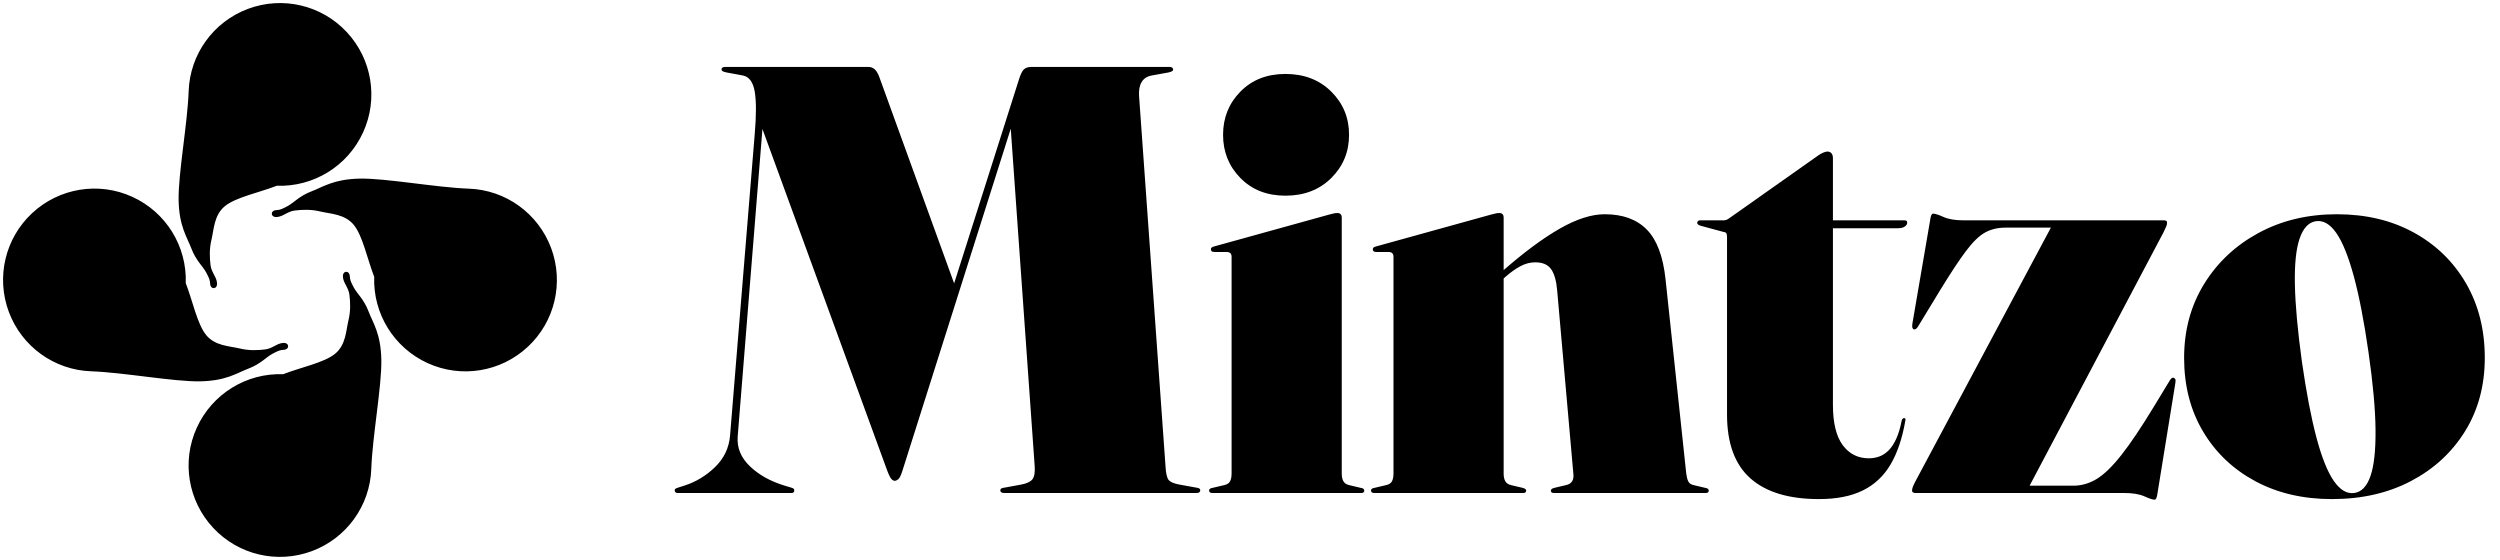
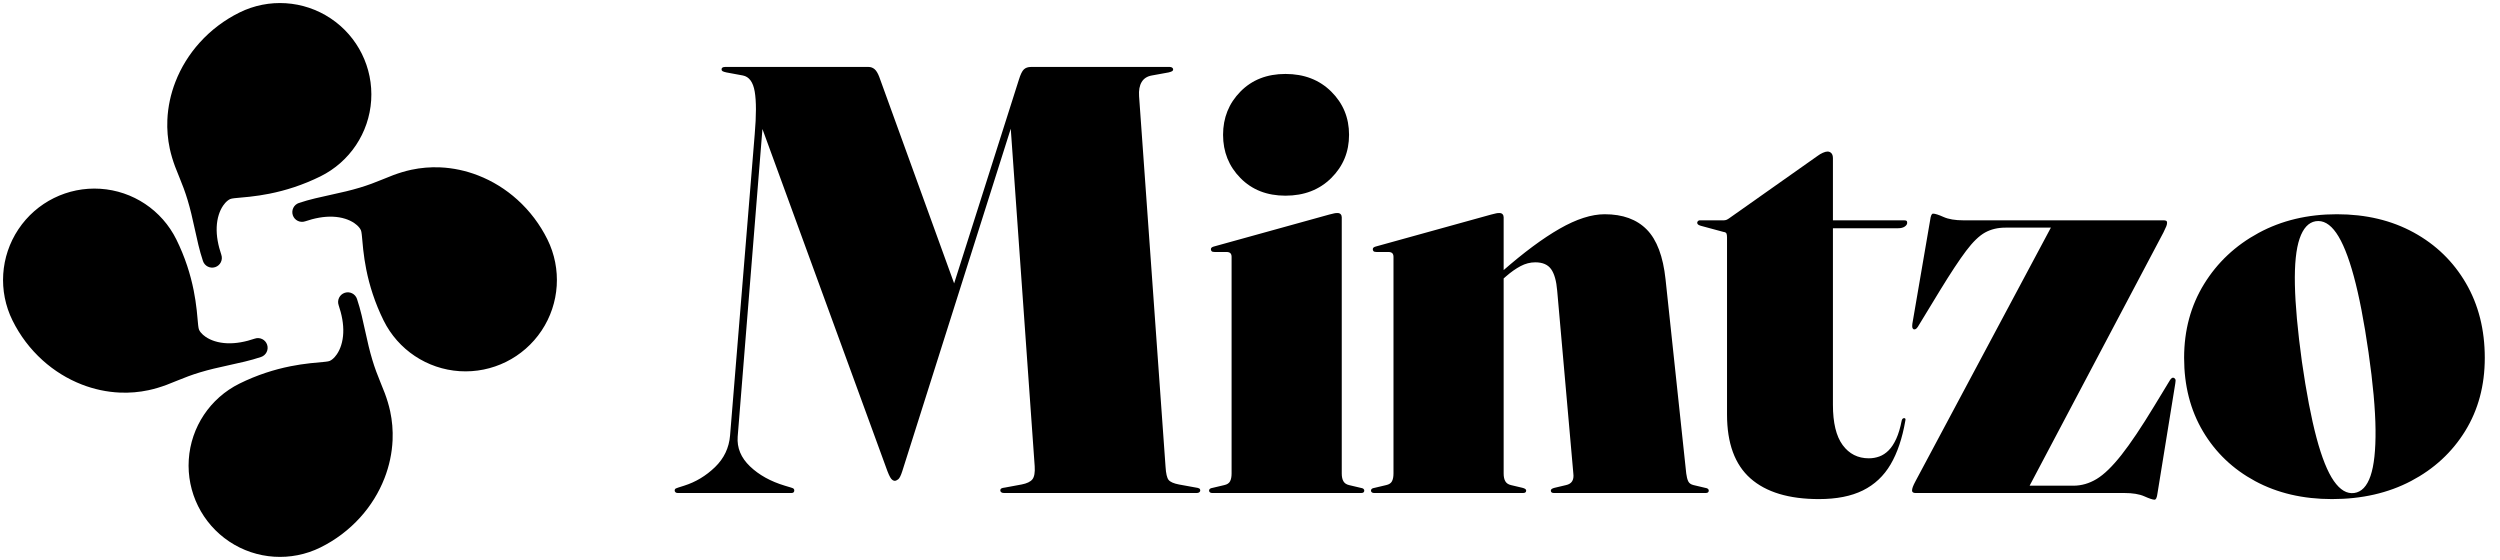
<svg xmlns="http://www.w3.org/2000/svg" viewBox="-10 -1620 8215 1840" role="img" aria-label="Mintzo">
-   <path class="mark" fill="currentColor" transform="translate(-227.5 -1837.5) scale(2.275)" d="M 495.4 363.9 C 548.7 365.8 598 335.3 620.1 286.7 C 642.3 238.2 632.9 181 596.5 142 C 560.1 102.9 503.8 89.7 453.8 108.4 C 403.8 127.1 369.9 174 368.1 227.4 C 366.4 274.7 352.9 346.7 353.6 384.6 C 354.3 422.5 365.5 437.4 372.1 454.7 C 378.7 472.1 388.7 480.3 393.2 488.8 C 397.7 497.2 398.9 500 399.1 505.3 C 399.6 514.3 409.6 513.8 409.1 504.8 C 408.6 495.5 401 489.3 399.7 478.7 C 398.4 468.1 397.7 455.4 401.2 441.2 C 404.6 427 404.7 406.3 420.4 393.4 C 436.1 380.5 470.4 373.7 495.4 363.9 Z M 636.1 495.4 C 634.2 548.7 664.7 598 713.3 620.1 C 761.8 642.3 819 632.9 858 596.5 C 897.1 560.1 910.3 503.8 891.6 453.8 C 872.9 403.8 826 369.9 772.6 368.1 C 725.3 366.4 653.3 352.9 615.4 353.6 C 577.5 354.3 562.6 365.5 545.3 372.1 C 527.9 378.7 519.7 388.7 511.2 393.2 C 502.8 397.7 500 398.9 494.7 399.1 C 485.7 399.6 486.2 409.6 495.2 409.1 C 504.5 408.6 510.7 401 521.3 399.7 C 531.9 398.4 544.6 397.7 558.8 401.2 C 573 404.6 593.7 404.7 606.6 420.4 C 619.5 436.1 626.3 470.4 636.1 495.4 Z M 504.6 636.1 C 451.3 634.2 402 664.7 379.9 713.3 C 357.7 761.8 367.1 819 403.5 858 C 439.9 897.1 496.2 910.3 546.2 891.6 C 596.2 872.9 630.1 826 631.9 772.6 C 633.6 725.3 647.1 653.3 646.4 615.4 C 645.7 577.5 634.5 562.6 627.9 545.3 C 621.3 527.9 611.3 519.7 606.8 511.2 C 602.3 502.8 601.1 500 600.9 494.7 C 600.4 485.7 590.4 486.2 590.9 495.2 C 591.4 504.5 599 510.7 600.3 521.3 C 601.6 531.9 602.3 544.6 598.8 558.8 C 595.4 573 595.3 593.7 579.6 606.6 C 563.9 619.5 529.6 626.3 504.6 636.1 Z M 363.9 504.6 C 365.8 451.3 335.3 402 286.7 379.9 C 238.2 357.7 181 367.1 142 403.5 C 102.9 439.9 89.7 496.2 108.4 546.2 C 127.1 596.2 174 630.1 227.4 631.9 C 274.7 633.6 346.7 647.1 384.6 646.4 C 422.5 645.7 437.4 634.5 454.7 627.9 C 472.1 621.3 480.3 611.3 488.8 606.8 C 497.2 602.3 500 601.1 505.3 600.9 C 514.3 600.4 513.8 590.4 504.8 590.9 C 495.5 591.4 489.3 599 478.7 600.3 C 468.1 601.6 455.4 602.3 441.2 598.8 C 427 595.4 406.3 595.3 393.4 579.6 C 380.5 563.9 373.7 529.6 363.9 504.6 Z" />
+   <path class="mark" fill="currentColor" transform="translate(-227.5 -1837.5) scale(2.275)" d="M 441.49 113.68 C 419.75 124.43 400.21 139.17 383.98 157.19 C 368.99 173.82 357.06 192.99 348.97 213.86 C 342.16 231.4 338.16 249.91 337.34 268.7 C 336.73 282.65 337.9 296.62 340.82 310.27 C 342.72 319.09 345.36 327.74 348.5 336.2 C 350.58 341.78 352.86 347.29 355.12 352.8 C 357.13 357.73 359.12 362.68 360.95 367.68 C 363.01 373.28 364.9 378.94 366.62 384.66 C 368.59 391.18 370.33 397.77 371.95 404.39 C 373.71 411.62 375.31 418.9 376.9 426.17 C 378.57 433.83 380.23 441.5 382.09 449.12 C 384.02 457.04 386.17 464.92 388.77 472.64 A 14 14 0 0 0 406.51 481.44 A 14 14 0 0 0 415.31 463.7 C 413.06 457.03 411.2 450.24 410 443.3 C 408.86 436.75 408.32 430.09 408.61 423.45 C 408.87 417.44 409.81 411.47 411.62 405.74 C 413.1 401.09 415.13 396.63 417.88 392.6 C 419.71 389.94 421.82 387.47 424.35 385.46 C 425.53 384.53 426.78 383.68 428.17 383.1 C 428.94 382.78 429.75 382.58 430.57 382.42 C 433.02 381.95 435.51 381.74 437.99 381.51 C 444 380.94 450.02 380.45 456.02 379.79 C 465.63 378.73 475.2 377.3 484.68 375.41 C 496.79 373 508.74 369.85 520.45 365.96 C 533.49 361.64 546.2 356.41 558.51 350.32 A 132 132 0 0 0 631.73 240.49 A 132 132 0 0 0 573.21 122.17 A 132 132 0 0 0 441.49 113.68 Z M 886.32 441.49 C 875.57 419.75 860.83 400.21 842.81 383.98 C 826.18 368.99 807.01 357.06 786.14 348.97 C 768.6 342.16 750.09 338.16 731.3 337.34 C 717.35 336.73 703.38 337.9 689.73 340.82 C 680.91 342.72 672.26 345.36 663.8 348.5 C 658.22 350.58 652.71 352.86 647.2 355.12 C 642.27 357.13 637.32 359.12 632.32 360.95 C 626.72 363.01 621.06 364.9 615.34 366.62 C 608.82 368.59 602.23 370.33 595.61 371.95 C 588.38 373.71 581.1 375.31 573.83 376.9 C 566.17 378.57 558.5 380.23 550.88 382.09 C 542.96 384.02 535.08 386.17 527.36 388.77 A 14 14 0 0 0 518.56 406.51 A 14 14 0 0 0 536.3 415.31 C 542.97 413.06 549.76 411.2 556.7 410 C 563.25 408.86 569.91 408.32 576.55 408.61 C 582.56 408.87 588.53 409.81 594.26 411.62 C 598.91 413.1 603.37 415.13 607.4 417.88 C 610.06 419.71 612.53 421.82 614.54 424.35 C 615.47 425.53 616.32 426.78 616.9 428.17 C 617.22 428.94 617.42 429.75 617.58 430.57 C 618.05 433.02 618.26 435.51 618.49 437.99 C 619.06 444 619.55 450.02 620.21 456.02 C 621.27 465.63 622.7 475.2 624.59 484.68 C 627 496.79 630.15 508.74 634.04 520.45 C 638.36 533.49 643.59 546.2 649.68 558.51 A 132 132 0 0 0 759.51 631.73 A 132 132 0 0 0 877.83 573.21 A 132 132 0 0 0 886.32 441.49 Z M 558.51 886.32 C 580.25 875.57 599.79 860.83 616.02 842.81 C 631.01 826.18 642.94 807.01 651.03 786.14 C 657.84 768.6 661.84 750.09 662.66 731.3 C 663.27 717.35 662.1 703.38 659.18 689.73 C 657.28 680.91 654.64 672.26 651.5 663.8 C 649.42 658.22 647.14 652.71 644.88 647.2 C 642.87 642.27 640.88 637.32 639.05 632.32 C 636.99 626.72 635.1 621.06 633.38 615.34 C 631.41 608.82 629.67 602.23 628.05 595.61 C 626.29 588.38 624.69 581.1 623.1 573.83 C 621.43 566.17 619.77 558.5 617.91 550.88 C 615.98 542.96 613.83 535.08 611.23 527.36 A 14 14 0 0 0 593.49 518.56 A 14 14 0 0 0 584.69 536.3 C 586.94 542.97 588.8 549.76 590 556.7 C 591.14 563.25 591.68 569.91 591.39 576.55 C 591.13 582.56 590.19 588.53 588.38 594.26 C 586.9 598.91 584.87 603.37 582.12 607.4 C 580.29 610.06 578.18 612.53 575.65 614.54 C 574.47 615.47 573.22 616.32 571.83 616.9 C 571.06 617.22 570.25 617.42 569.43 617.58 C 566.98 618.05 564.49 618.26 562.01 618.49 C 556 619.06 549.98 619.55 543.98 620.21 C 534.37 621.27 524.8 622.7 515.32 624.59 C 503.21 627 491.26 630.15 479.55 634.04 C 466.51 638.36 453.8 643.59 441.49 649.68 A 132 132 0 0 0 368.27 759.51 A 132 132 0 0 0 426.79 877.83 A 132 132 0 0 0 558.51 886.32 Z M 113.68 558.51 C 124.43 580.25 139.17 599.79 157.19 616.02 C 173.82 631.01 192.99 642.94 213.86 651.03 C 231.4 657.84 249.91 661.84 268.7 662.66 C 282.65 663.27 296.62 662.1 310.27 659.18 C 319.09 657.28 327.74 654.64 336.2 651.5 C 341.78 649.42 347.29 647.14 352.8 644.88 C 357.73 642.87 362.68 640.88 367.68 639.05 C 373.28 636.99 378.94 635.1 384.66 633.38 C 391.18 631.41 397.77 629.67 404.39 628.05 C 411.62 626.29 418.9 624.69 426.17 623.1 C 433.83 621.43 441.5 619.77 449.12 617.91 C 457.04 615.98 464.92 613.83 472.64 611.23 A 14 14 0 0 0 481.44 593.49 A 14 14 0 0 0 463.7 584.69 C 457.03 586.94 450.24 588.8 443.3 590 C 436.75 591.14 430.09 591.68 423.45 591.39 C 417.44 591.13 411.47 590.19 405.74 588.38 C 401.09 586.9 396.63 584.87 392.6 582.12 C 389.94 580.29 387.47 578.18 385.46 575.65 C 384.53 574.47 383.68 573.22 383.1 571.83 C 382.78 571.06 382.58 570.25 382.42 569.43 C 381.95 566.98 381.74 564.49 381.51 562.01 C 380.94 556 380.45 549.98 379.79 543.98 C 378.73 534.37 377.3 524.8 375.41 515.32 C 373 503.21 369.85 491.26 365.96 479.55 C 361.64 466.51 356.41 453.8 350.32 441.49 A 132 132 0 0 0 240.49 368.27 A 132 132 0 0 0 122.17 426.79 A 132 132 0 0 0 113.68 558.51 Z" />
  <path fill="currentColor" transform="translate(2240 0)" d="M891.0 -673 865.0 -625 1098.0 -1358Q1106.0 -1384 1114.5 -1392.0Q1123.0 -1400 1138.0 -1400H1594.0Q1599.0 -1400 1602.0 -1397.5Q1605.0 -1395 1605.0 -1392Q1605.0 -1388 1601.5 -1386.0Q1598.0 -1384 1590.0 -1382L1535.0 -1372Q1512.0 -1368 1501.5 -1350.5Q1491.0 -1333 1493.0 -1304L1580.0 -86Q1582.0 -53 1590.0 -43.0Q1598.0 -33 1624.0 -28L1679.0 -18Q1687.0 -17 1690.5 -15.0Q1694.0 -13 1694.0 -8Q1694.0 -5 1691.0 -2.5Q1688.0 0 1683.0 0H1049.0Q1043.0 0 1040.0 -2.5Q1037.0 -5 1037.0 -8Q1037.0 -13 1040.5 -15.0Q1044.0 -17 1053.0 -18L1107.0 -28Q1133.0 -33 1142.5 -45.0Q1152.0 -57 1150.0 -88L1069.0 -1230L1090.0 -1256L715.0 -72Q708.0 -50 701.5 -45.0Q695.0 -40 690.0 -40Q687.0 -40 683.0 -42.5Q679.0 -45 675.0 -52.0Q671.0 -59 666.0 -72L243.0 -1230L261.0 -1266L174.0 -185Q170.0 -130 214.5 -87.5Q259.0 -45 329.0 -24L349.0 -18Q356.0 -16 358.0 -14.0Q360.0 -12 360.0 -8Q360.0 -5 358.0 -2.5Q356.0 0 351.0 0H-23.0Q-28.0 0 -30.5 -2.5Q-33.0 -5 -33.0 -8Q-33.0 -13 -29.0 -15.0Q-25.0 -17 -21.0 -18L-2.0 -24Q55.0 -42 99.5 -85.0Q144.0 -128 149.0 -189L230.0 -1179Q238.0 -1272 230.0 -1319.0Q222.0 -1366 191.0 -1372L137.0 -1382Q128.0 -1384 124.5 -1386.0Q121.0 -1388 121.0 -1392Q121.0 -1400 133.0 -1400H604.0Q615.0 -1400 623.5 -1393.0Q632.0 -1386 639.0 -1368Z M2159.0 -906V-64Q2159.0 -48 2164.5 -38.5Q2170.0 -29 2183.0 -26L2221.0 -17Q2228.0 -16 2230.5 -13.5Q2233.0 -11 2233.0 -8Q2233.0 -4 2230.5 -2.0Q2228.0 0 2223.0 0H1733.0Q1729.0 0 1726.0 -2.0Q1723.0 -4 1723.0 -8Q1723.0 -11 1725.5 -13.5Q1728.0 -16 1735.0 -17L1773.0 -26Q1787.0 -29 1792.0 -38.5Q1797.0 -48 1797.0 -64V-776Q1797.0 -784 1793.0 -788.0Q1789.0 -792 1780.0 -792H1741.0Q1734.0 -792 1731.5 -794.5Q1729.0 -797 1729.0 -801Q1729.0 -805 1732.0 -807.0Q1735.0 -809 1739.0 -810L2118.0 -915Q2130.0 -918 2134.5 -919.0Q2139.0 -920 2145.0 -920Q2152.0 -920 2155.5 -916.0Q2159.0 -912 2159.0 -906ZM1974.0 -977Q1883.0 -977 1826.0 -1035.0Q1769.0 -1093 1769.0 -1177Q1769.0 -1261 1826.0 -1319.0Q1883.0 -1377 1974.0 -1377Q2066.0 -1377 2124.5 -1319.0Q2183.0 -1261 2183.0 -1177Q2183.0 -1093 2124.5 -1035.0Q2066.0 -977 1974.0 -977Z M2691.0 -906V-64Q2691.0 -48 2696.5 -38.5Q2702.0 -29 2715.0 -26L2753.0 -17Q2765.0 -14 2765.0 -8Q2765.0 0 2755.0 0H2265.0Q2261.0 0 2258.0 -2.0Q2255.0 -4 2255.0 -8Q2255.0 -11 2257.5 -13.5Q2260.0 -16 2267.0 -17L2305.0 -26Q2319.0 -29 2324.0 -38.5Q2329.0 -48 2329.0 -64V-776Q2329.0 -784 2325.0 -788.0Q2321.0 -792 2312.0 -792H2273.0Q2266.0 -792 2263.5 -794.5Q2261.0 -797 2261.0 -801Q2261.0 -805 2264.0 -807.0Q2267.0 -809 2271.0 -810L2650.0 -915Q2662.0 -918 2666.5 -919.0Q2671.0 -920 2677.0 -920Q2684.0 -920 2687.5 -916.0Q2691.0 -912 2691.0 -906ZM2661.0 -679 2647.0 -694 2687.0 -729Q2792.0 -821 2875.0 -868.5Q2958.0 -916 3023.0 -916Q3112.0 -916 3161.5 -865.5Q3211.0 -815 3223.0 -702L3291.0 -64Q3293.0 -48 3297.5 -38.5Q3302.0 -29 3315.0 -26L3353.0 -17Q3360.0 -16 3362.5 -13.5Q3365.0 -11 3365.0 -8Q3365.0 -4 3362.5 -2.0Q3360.0 0 3355.0 0H2856.0Q2846.0 0 2846.0 -8Q2846.0 -14 2858.0 -17L2896.0 -26Q2910.0 -29 2916.0 -38.5Q2922.0 -48 2920.0 -64L2867.0 -664Q2863.0 -713 2847.0 -735.5Q2831.0 -758 2795.0 -758Q2770.0 -758 2746.5 -745.5Q2723.0 -733 2699.0 -712Z M3413.0 -858 3339.0 -878Q3332.0 -880 3329.5 -882.5Q3327.0 -885 3327.0 -888Q3327.0 -891 3329.5 -893.5Q3332.0 -896 3335.0 -896H3415.0Q3418.0 -896 3421.5 -897.0Q3425.0 -898 3431.0 -902L3723.0 -1108Q3731.0 -1114 3740.0 -1118.0Q3749.0 -1122 3755.0 -1122Q3763.0 -1122 3768.0 -1116.5Q3773.0 -1111 3773.0 -1100V-290Q3773.0 -201 3805.0 -157.5Q3837.0 -114 3891.0 -114Q3909.0 -114 3925.5 -120.0Q3942.0 -126 3956.0 -140.0Q3970.0 -154 3981.0 -178.0Q3992.0 -202 3999.0 -238Q4001.0 -246 4007.0 -246.0Q4013.0 -246 4011.0 -238Q3996.0 -151 3962.5 -94.0Q3929.0 -37 3871.5 -8.5Q3814.0 20 3727.0 20Q3579.0 20 3502.0 -48.0Q3425.0 -116 3425.0 -258V-840Q3425.0 -849 3423.0 -853.0Q3421.0 -857 3413.0 -858ZM3669.0 -870 3681.0 -896H4007.0Q4012.0 -896 4014.5 -894.5Q4017.0 -893 4017.0 -888Q4017.0 -881 4009.0 -875.5Q4001.0 -870 3987.0 -870Z M4859.0 -856 4414.0 -14 4350.0 -24H4563.0Q4603.0 -24 4639.5 -46.0Q4676.0 -68 4721.0 -125.0Q4766.0 -182 4829.0 -286L4880.0 -370Q4883.0 -375 4886.5 -377.5Q4890.0 -380 4894.0 -378Q4896.0 -377 4898.0 -374.0Q4900.0 -371 4898.0 -360L4840.0 -2Q4838.0 13 4835.5 17.5Q4833.0 22 4830.0 22Q4821.0 22 4796.5 11.0Q4772.0 0 4730.0 0H4044.0Q4039.0 0 4036.0 -2.0Q4033.0 -4 4033.0 -8Q4033.0 -13 4035.5 -20.0Q4038.0 -27 4045.0 -40L4494.0 -881L4563.0 -872H4340.0Q4302.0 -872 4273.0 -856.0Q4244.0 -840 4210.5 -795.5Q4177.0 -751 4125.0 -666L4052.0 -546Q4048.0 -540 4044.5 -538.5Q4041.0 -537 4038.0 -538Q4035.0 -540 4034.0 -543.5Q4033.0 -547 4034.0 -556L4092.0 -894Q4094.0 -909 4096.5 -913.5Q4099.0 -918 4102.0 -918Q4112.0 -918 4136.5 -907.0Q4161.0 -896 4202.0 -896H4860.0Q4865.0 -896 4868.0 -894.5Q4871.0 -893 4871.0 -888Q4871.0 -883 4868.5 -876.5Q4866.0 -870 4859.0 -856Z M5429.0 -916Q5572.0 -916 5681.5 -856.0Q5791.0 -796 5853.0 -689.5Q5915.0 -583 5915.0 -444Q5915.0 -308 5850.5 -203.5Q5786.0 -99 5673.0 -39.5Q5560.0 20 5413.0 20Q5270.0 20 5160.5 -39.0Q5051.0 -98 4989.0 -202.5Q4927.0 -307 4927.0 -444Q4927.0 -580 4992.5 -686.5Q5058.0 -793 5171.5 -854.5Q5285.0 -916 5429.0 -916ZM5486.0 0Q5522.0 -5 5539.5 -56.0Q5557.0 -107 5556.0 -208.0Q5555.0 -309 5533.0 -462Q5511.0 -615 5484.5 -712.5Q5458.0 -810 5427.0 -854.5Q5396.0 -899 5359.0 -893Q5324.0 -887 5306.5 -836.0Q5289.0 -785 5291.0 -685.0Q5293.0 -585 5314.0 -432Q5336.0 -279 5362.0 -181.5Q5388.0 -84 5419.0 -39.5Q5450.0 5 5486.0 0Z" />
</svg>
